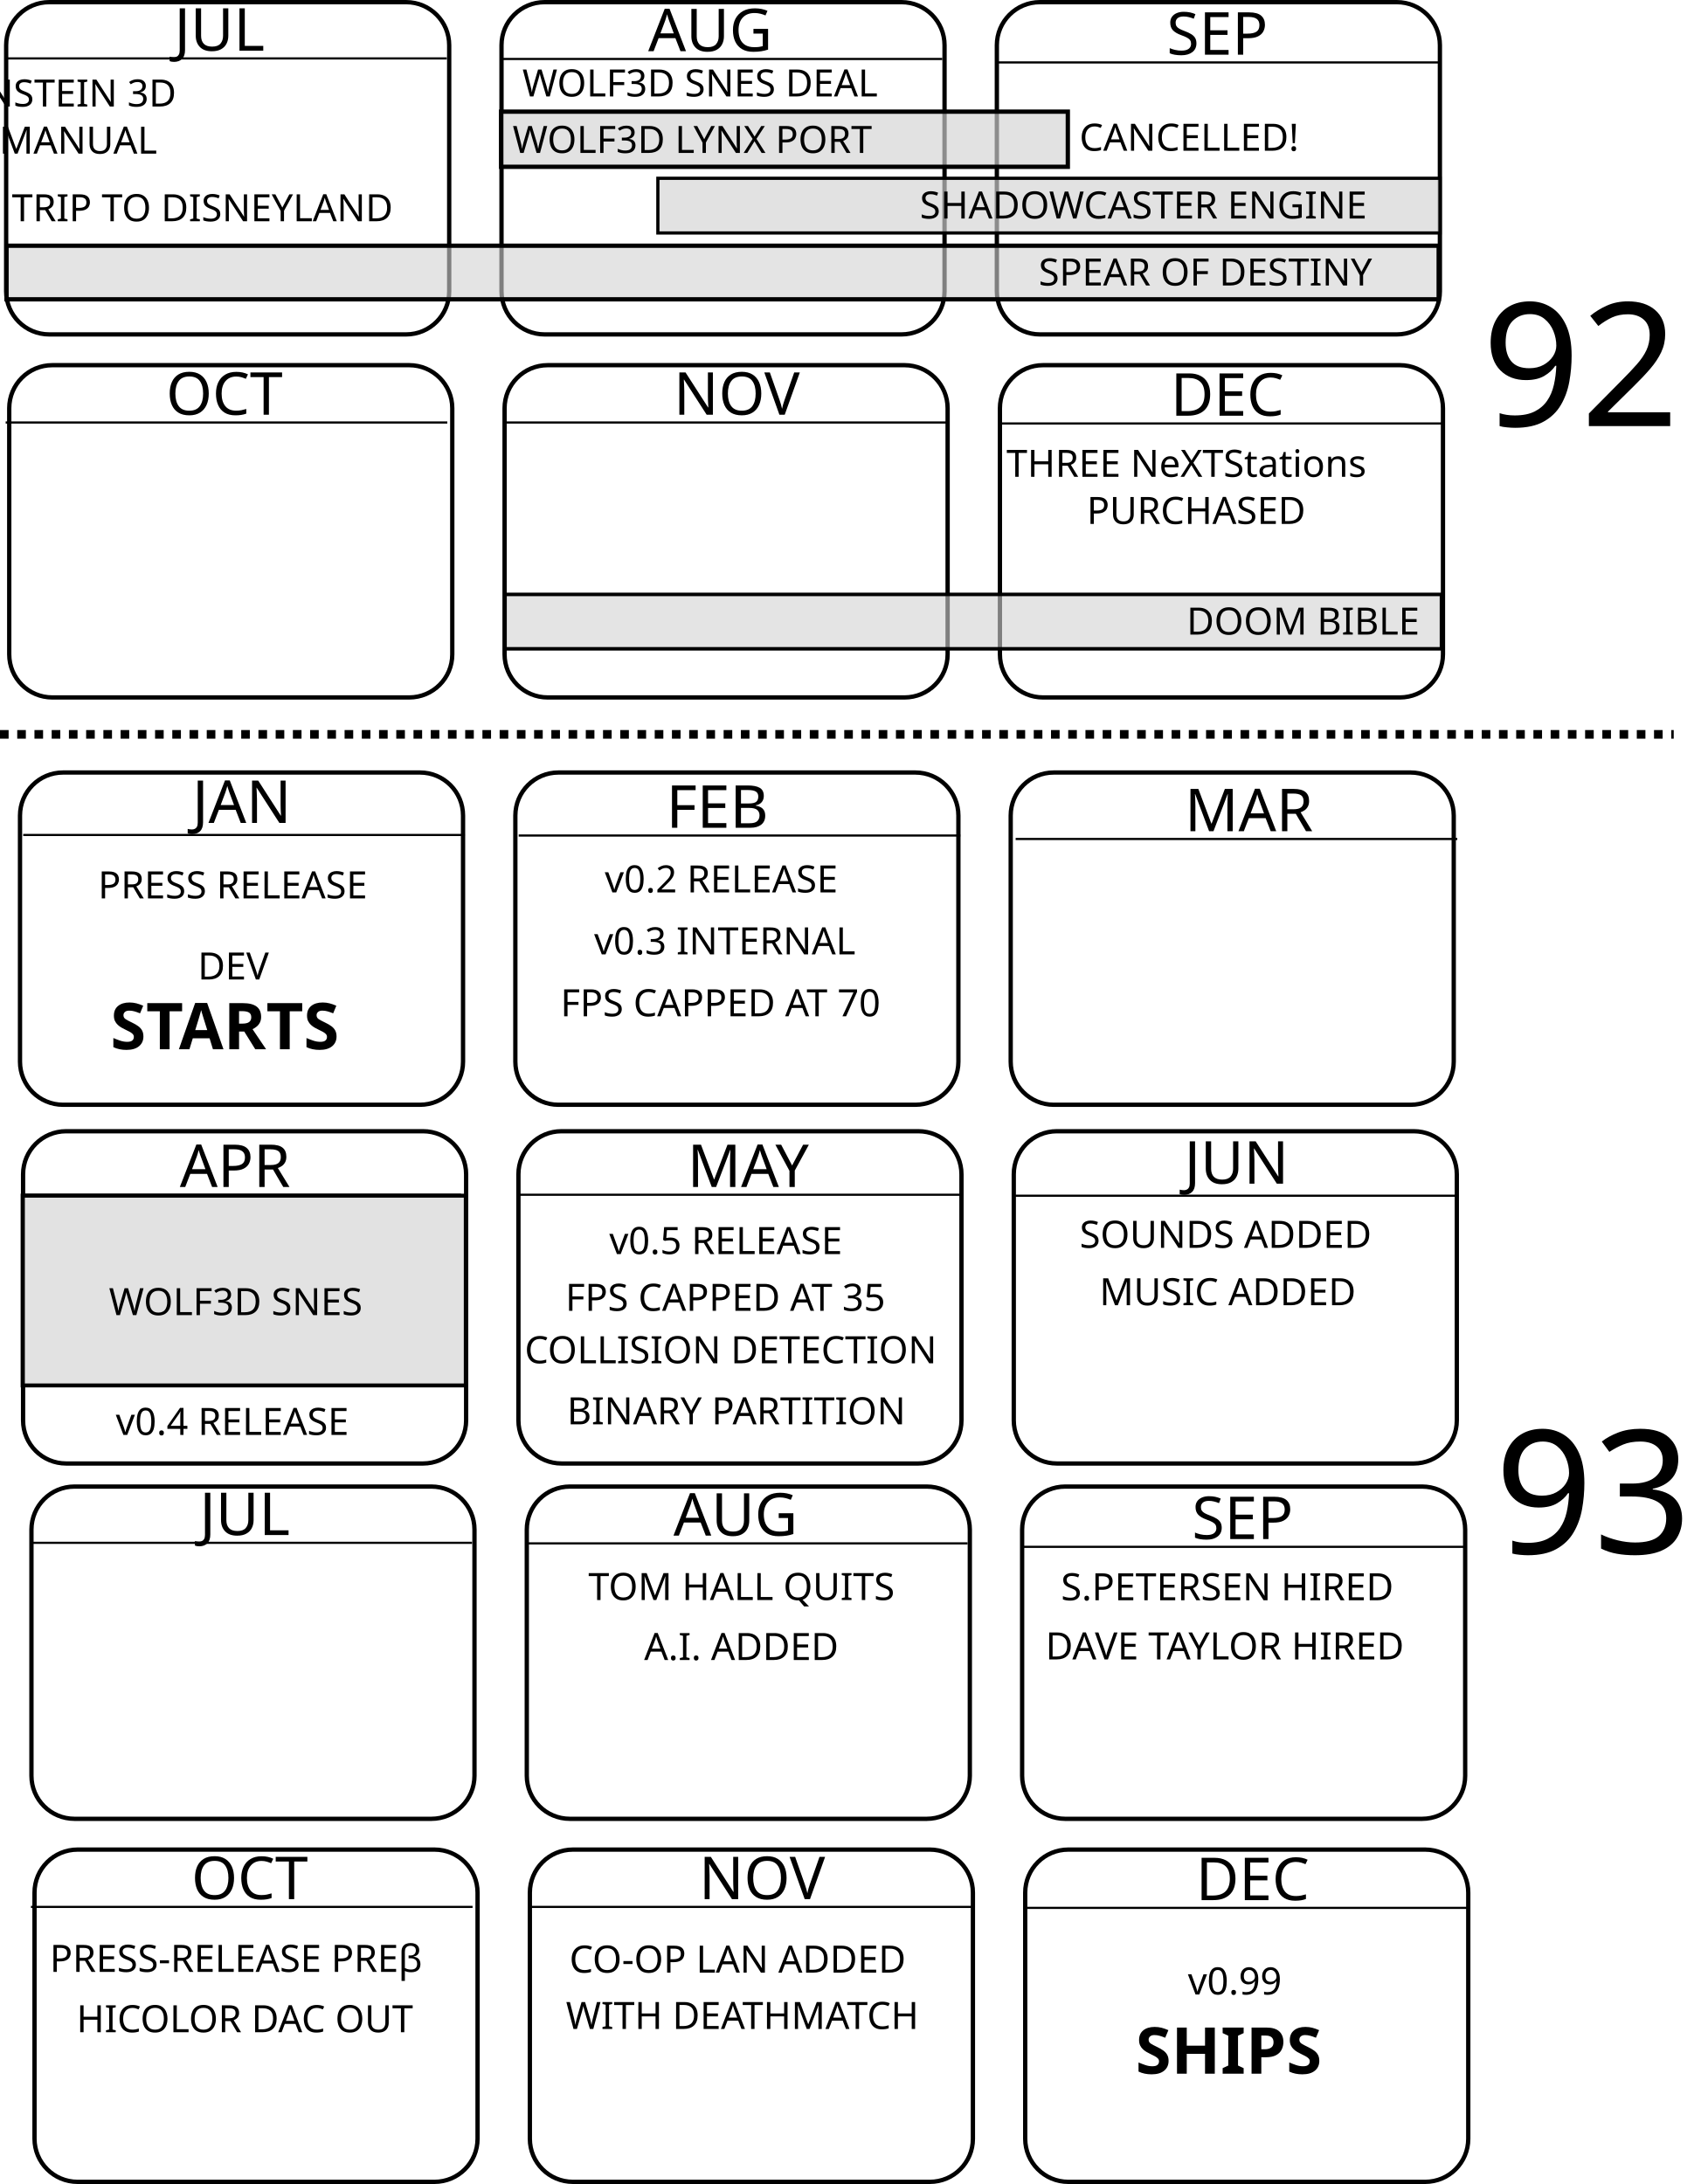
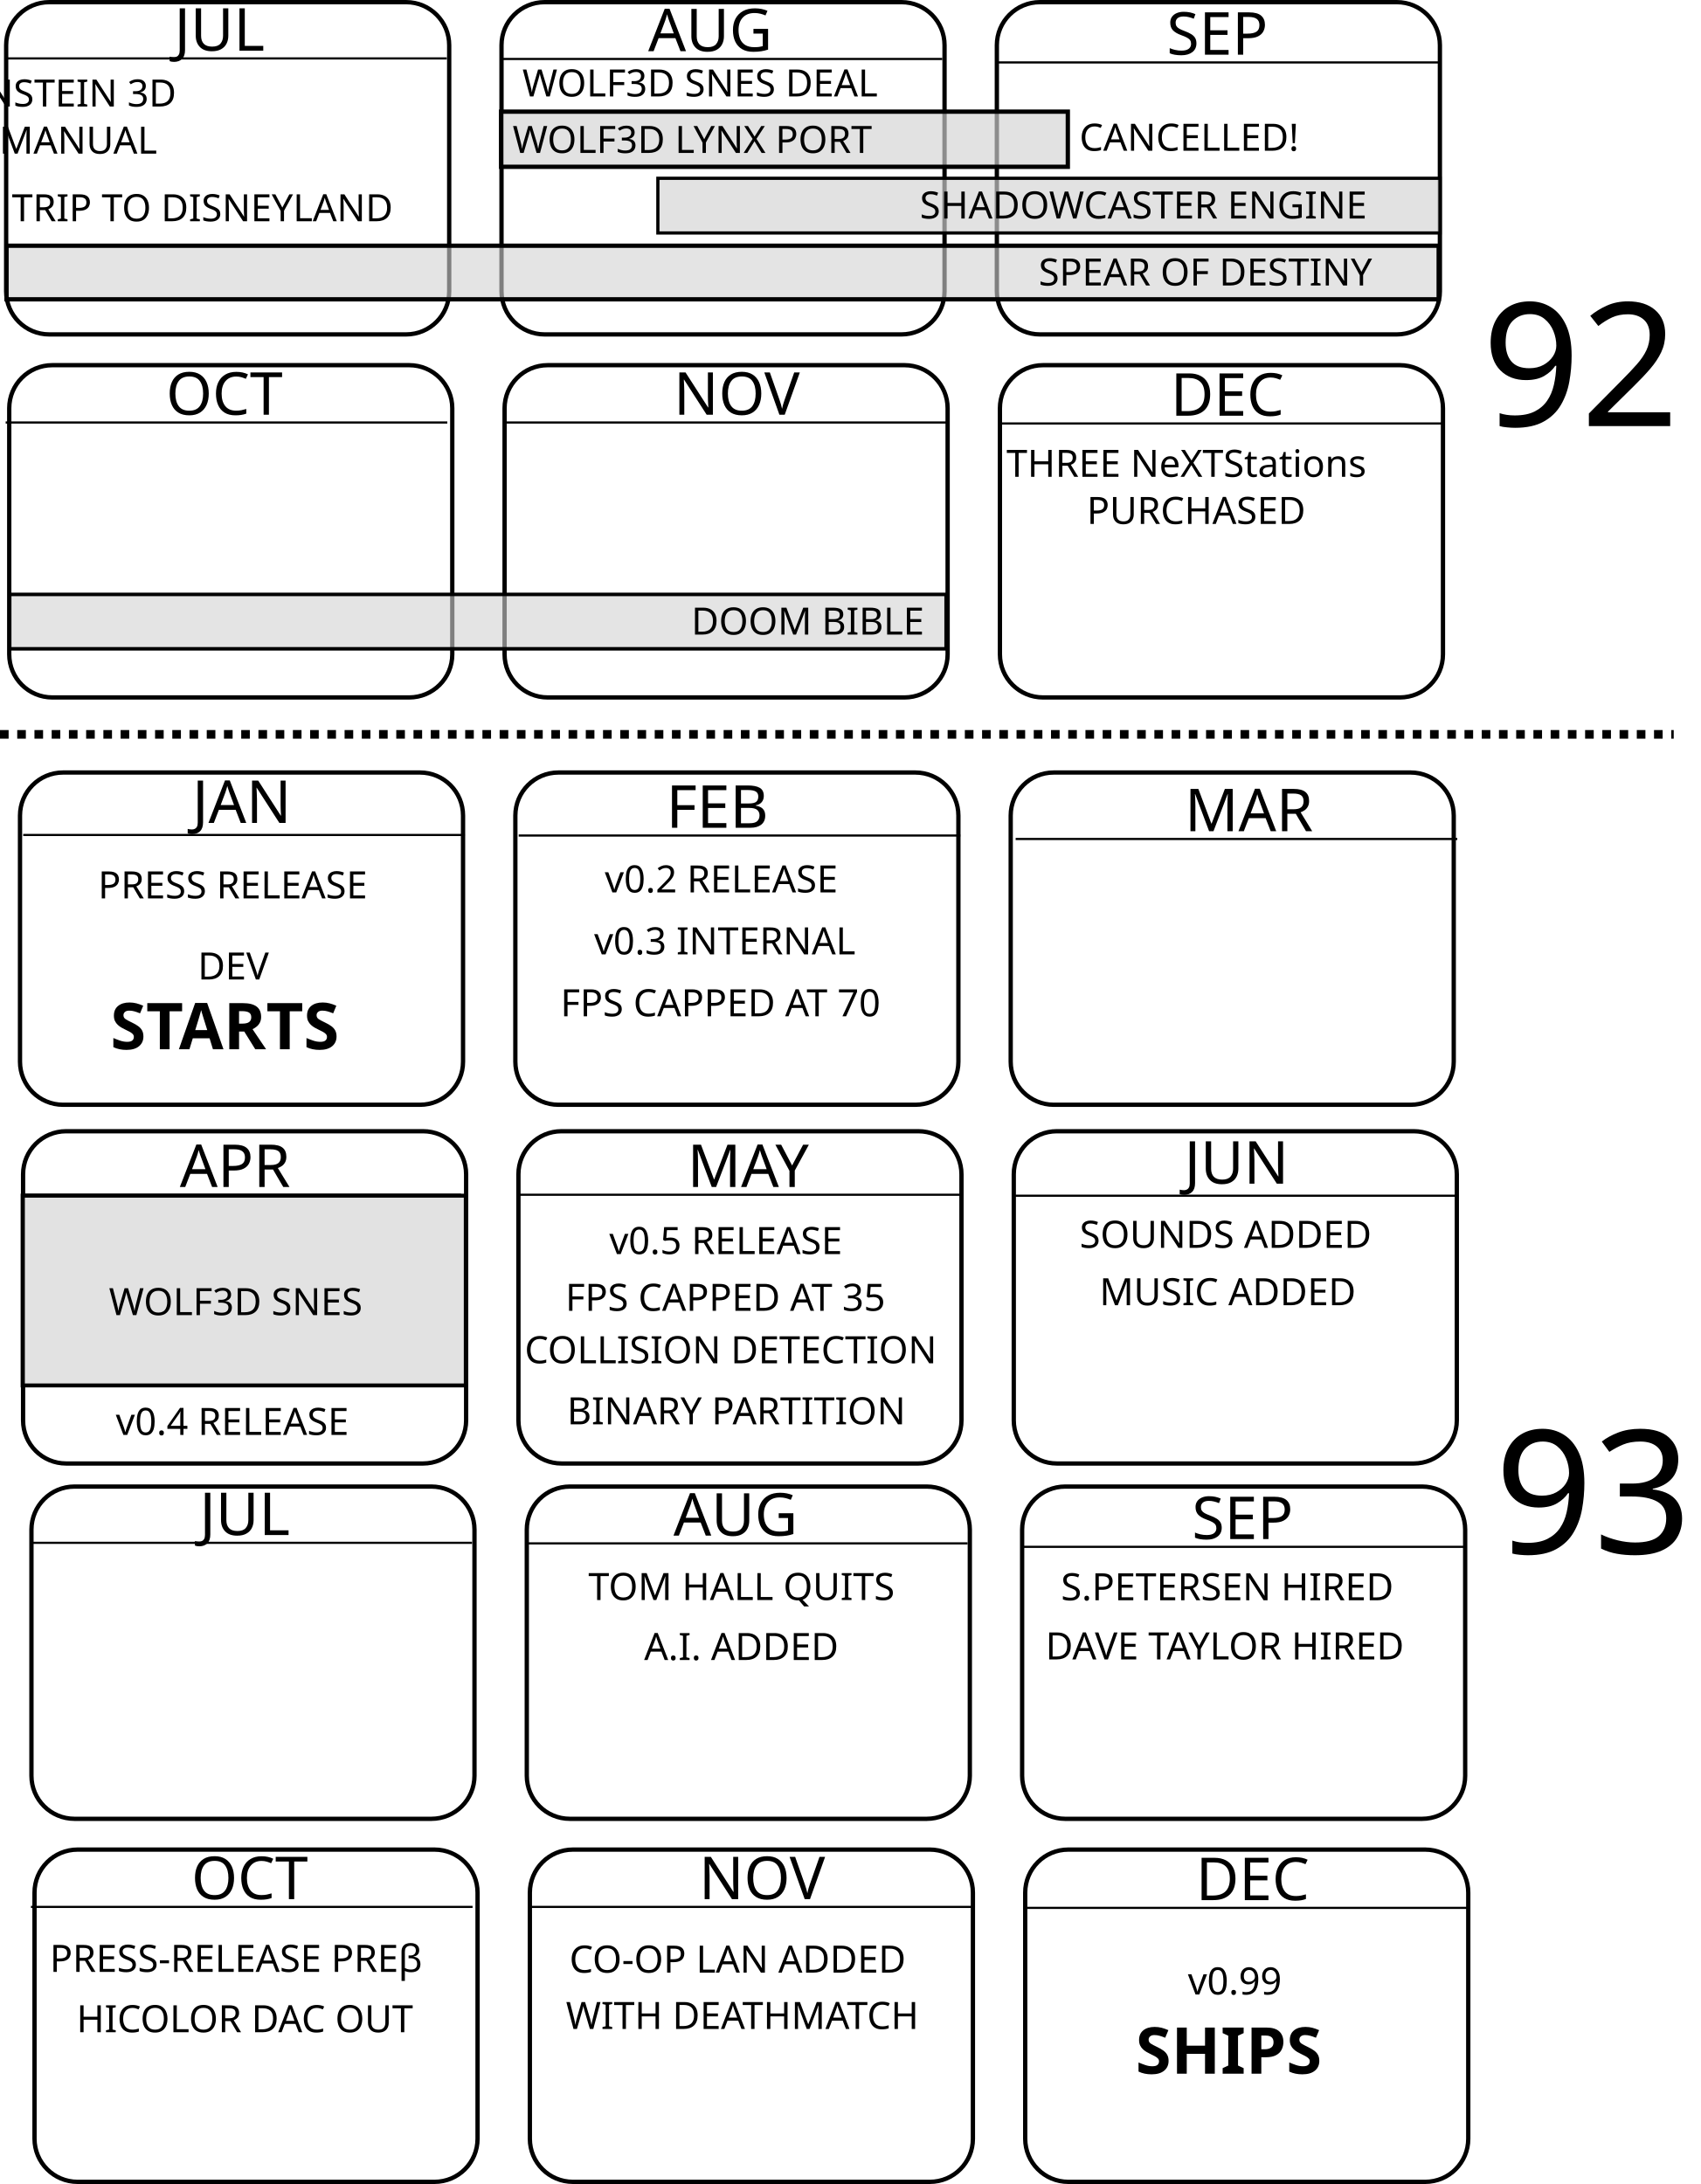
<svg xmlns="http://www.w3.org/2000/svg" width="222.812mm" height="286.212mm" viewBox="0 0 789.49 1014.137" id="svg2" version="1.1">
  <defs id="defs4" />
  <g id="layer1" transform="translate(-37.57143,-13.07656)">
    <text xml:space="preserve" style="font-style:normal;font-weight:normal;font-size:14px;line-height:125%;font-family:Sans;letter-spacing:0px;word-spacing:0px;fill:#000000;fill-opacity:1;stroke:none;stroke-width:1px;stroke-linecap:butt;stroke-linejoin:miter;stroke-opacity:1" x="725.714" y="210.934" id="text4300">
      <tspan id="tspan4302" x="725.714" y="210.934" style="font-size:80px">92</tspan>
    </text>
    <text xml:space="preserve" style="font-style:normal;font-weight:normal;font-size:14px;line-height:125%;font-family:Sans;letter-spacing:0px;word-spacing:0px;fill:#000000;fill-opacity:1;stroke:none;stroke-width:1px;stroke-linecap:butt;stroke-linejoin:miter;stroke-opacity:1" x="731.632" y="734.456" id="text4300-0">
      <tspan id="tspan4302-2" x="731.632" y="734.456" style="font-size:80px">93</tspan>
    </text>
    <g id="g4396" transform="translate(0,7.4960316e-5)">
      <rect ry="20" y="14.076" x="40.429" height="154.286" width="205.714" id="rect4362" style="fill:none;fill-opacity:1;stroke:#000000;stroke-width:2;stroke-linecap:butt;stroke-miterlimit:4;stroke-dasharray:none;stroke-dashoffset:0;stroke-opacity:1" />
      <rect ry="20" y="14.076" x="270.429" height="154.286" width="205.714" id="rect4362-1" style="fill:none;fill-opacity:1;stroke:#000000;stroke-width:2;stroke-linecap:butt;stroke-miterlimit:4;stroke-dasharray:none;stroke-dashoffset:0;stroke-opacity:1" />
      <rect ry="20" y="14.076" x="500.429" height="154.286" width="205.714" id="rect4362-3" style="fill:none;fill-opacity:1;stroke:#000000;stroke-width:2;stroke-linecap:butt;stroke-miterlimit:4;stroke-dasharray:none;stroke-dashoffset:0;stroke-opacity:1" />
    </g>
    <g transform="translate(1.428552,168.5714)" id="g4396-2">
      <rect ry="20" y="14.076" x="40.429" height="154.286" width="205.714" id="rect4362-7" style="fill:none;fill-opacity:1;stroke:#000000;stroke-width:2;stroke-linecap:butt;stroke-miterlimit:4;stroke-dasharray:none;stroke-dashoffset:0;stroke-opacity:1" />
      <rect ry="20" y="14.076" x="270.429" height="154.286" width="205.714" id="rect4362-1-1" style="fill:none;fill-opacity:1;stroke:#000000;stroke-width:2;stroke-linecap:butt;stroke-miterlimit:4;stroke-dasharray:none;stroke-dashoffset:0;stroke-opacity:1" />
      <rect ry="20" y="14.076" x="500.429" height="154.286" width="205.714" id="rect4362-3-4" style="fill:none;fill-opacity:1;stroke:#000000;stroke-width:2;stroke-linecap:butt;stroke-miterlimit:4;stroke-dasharray:none;stroke-dashoffset:0;stroke-opacity:1" />
    </g>
    <g id="g4396-1" transform="translate(6.428562,357.7143)">
      <rect ry="20" y="14.076" x="40.429" height="154.286" width="205.714" id="rect4362-36" style="fill:none;fill-opacity:1;stroke:#000000;stroke-width:2;stroke-linecap:butt;stroke-miterlimit:4;stroke-dasharray:none;stroke-dashoffset:0;stroke-opacity:1" />
      <rect ry="20" y="14.076" x="270.429" height="154.286" width="205.714" id="rect4362-1-4" style="fill:none;fill-opacity:1;stroke:#000000;stroke-width:2;stroke-linecap:butt;stroke-miterlimit:4;stroke-dasharray:none;stroke-dashoffset:0;stroke-opacity:1" />
      <rect ry="20" y="14.076" x="500.429" height="154.286" width="205.714" id="rect4362-3-8" style="fill:none;fill-opacity:1;stroke:#000000;stroke-width:2;stroke-linecap:butt;stroke-miterlimit:4;stroke-dasharray:none;stroke-dashoffset:0;stroke-opacity:1" />
    </g>
    <rect style="fill:none;fill-opacity:1;stroke:#000000;stroke-width:2;stroke-linecap:butt;stroke-miterlimit:4;stroke-dasharray:none;stroke-dashoffset:0;stroke-opacity:1" id="rect4362-7-3" width="205.714" height="154.286" x="48.286" y="538.362" ry="20" />
    <rect style="fill:none;fill-opacity:1;stroke:#000000;stroke-width:2;stroke-linecap:butt;stroke-miterlimit:4;stroke-dasharray:none;stroke-dashoffset:0;stroke-opacity:1" id="rect4362-1-1-4" width="205.714" height="154.286" x="278.286" y="538.362" ry="20" />
    <rect style="fill:none;fill-opacity:1;stroke:#000000;stroke-width:2;stroke-linecap:butt;stroke-miterlimit:4;stroke-dasharray:none;stroke-dashoffset:0;stroke-opacity:1" id="rect4362-3-4-3" width="205.714" height="154.286" x="508.286" y="538.362" ry="20" />
    <path style="fill:none;fill-rule:evenodd;stroke:#000000;stroke-width:4;stroke-linecap:butt;stroke-linejoin:miter;stroke-miterlimit:4;stroke-dasharray:4, 4;stroke-dashoffset:0;stroke-opacity:1" d="m 37.571,354.077 777.143,0" id="path4519" />
    <path style="fill:none;fill-rule:evenodd;stroke:#000000;stroke-width:1px;stroke-linecap:butt;stroke-linejoin:miter;stroke-opacity:1" d="m 39.978,40.202 205.054,0" id="path4521" />
    <text xml:space="preserve" style="font-style:normal;font-weight:normal;font-size:14px;line-height:125%;font-family:Sans;letter-spacing:0px;word-spacing:0px;fill:#000000;fill-opacity:1;stroke:none;stroke-width:1px;stroke-linecap:butt;stroke-linejoin:miter;stroke-opacity:1" x="118.479" y="36.597" id="text4523">
      <tspan id="tspan4525" x="118.479" y="36.597" style="font-size:27.5px">JUL</tspan>
    </text>
    <path style="fill:none;fill-rule:evenodd;stroke:#000000;stroke-width:1px;stroke-linecap:butt;stroke-linejoin:miter;stroke-opacity:1" d="m 270.044,40.46 205.054,0" id="path4521-7" />
    <text xml:space="preserve" style="font-style:normal;font-weight:normal;font-size:14px;line-height:125%;font-family:Sans;letter-spacing:0px;word-spacing:0px;fill:#000000;fill-opacity:1;stroke:none;stroke-width:1px;stroke-linecap:butt;stroke-linejoin:miter;stroke-opacity:1" x="338.545" y="36.855" id="text4523-1">
      <tspan id="tspan4525-2" x="338.545" y="36.855" style="font-size:27.5px">AUG</tspan>
    </text>
    <path style="fill:none;fill-rule:evenodd;stroke:#000000;stroke-width:1px;stroke-linecap:butt;stroke-linejoin:miter;stroke-opacity:1" d="m 500.785,42.065 205.054,0" id="path4521-3" />
    <text xml:space="preserve" style="font-style:normal;font-weight:normal;font-size:14px;line-height:125%;font-family:Sans;letter-spacing:0px;word-spacing:0px;fill:#000000;fill-opacity:1;stroke:none;stroke-width:1px;stroke-linecap:butt;stroke-linejoin:miter;stroke-opacity:1" x="579.287" y="38.46" id="text4523-17">
      <tspan id="tspan4525-1" x="579.287" y="38.46" style="font-size:27.5px">SEP</tspan>
    </text>
    <path style="fill:none;fill-rule:evenodd;stroke:#000000;stroke-width:1px;stroke-linecap:butt;stroke-linejoin:miter;stroke-opacity:1" d="m 40.203,209.263 205.054,0" id="path4521-2" />
    <text xml:space="preserve" style="font-style:normal;font-weight:normal;font-size:14px;line-height:125%;font-family:Sans;letter-spacing:0px;word-spacing:0px;fill:#000000;fill-opacity:1;stroke:none;stroke-width:1px;stroke-linecap:butt;stroke-linejoin:miter;stroke-opacity:1" x="114.705" y="205.657" id="text4523-7">
      <tspan id="tspan4525-6" x="114.705" y="205.657" style="font-size:27.5px">OCT</tspan>
    </text>
    <path style="fill:none;fill-rule:evenodd;stroke:#000000;stroke-width:1px;stroke-linecap:butt;stroke-linejoin:miter;stroke-opacity:1" d="m 271.846,209.263 205.054,0" id="path4521-37" />
    <text xml:space="preserve" style="font-style:normal;font-weight:normal;font-size:14px;line-height:125%;font-family:Sans;letter-spacing:0px;word-spacing:0px;fill:#000000;fill-opacity:1;stroke:none;stroke-width:1px;stroke-linecap:butt;stroke-linejoin:miter;stroke-opacity:1" x="350.348" y="205.657" id="text4523-5">
      <tspan id="tspan4525-7" x="350.348" y="205.657" style="font-size:27.5px">NOV</tspan>
    </text>
    <path style="fill:none;fill-rule:evenodd;stroke:#000000;stroke-width:1px;stroke-linecap:butt;stroke-linejoin:miter;stroke-opacity:1" d="m 502.588,209.713 205.054,0" id="path4521-1" />
    <text xml:space="preserve" style="font-style:normal;font-weight:normal;font-size:14px;line-height:125%;font-family:Sans;letter-spacing:0px;word-spacing:0px;fill:#000000;fill-opacity:1;stroke:none;stroke-width:1px;stroke-linecap:butt;stroke-linejoin:miter;stroke-opacity:1" x="581.089" y="206.108" id="text4523-0">
      <tspan id="tspan4525-0" x="581.089" y="206.108" style="font-size:27.5px">DEC</tspan>
    </text>
    <g id="g4396-7" transform="translate(11.74028,689.2803)">
      <rect ry="20" y="14.076" x="40.429" height="154.286" width="205.714" id="rect4362-2" style="fill:none;fill-opacity:1;stroke:#000000;stroke-width:2;stroke-linecap:butt;stroke-miterlimit:4;stroke-dasharray:none;stroke-dashoffset:0;stroke-opacity:1" />
      <rect ry="20" y="14.076" x="270.429" height="154.286" width="205.714" id="rect4362-1-2" style="fill:none;fill-opacity:1;stroke:#000000;stroke-width:2;stroke-linecap:butt;stroke-miterlimit:4;stroke-dasharray:none;stroke-dashoffset:0;stroke-opacity:1" />
      <rect ry="20" y="14.076" x="500.429" height="154.286" width="205.714" id="rect4362-3-1" style="fill:none;fill-opacity:1;stroke:#000000;stroke-width:2;stroke-linecap:butt;stroke-miterlimit:4;stroke-dasharray:none;stroke-dashoffset:0;stroke-opacity:1" />
    </g>
    <rect style="fill:none;fill-opacity:1;stroke:#000000;stroke-width:2;stroke-linecap:butt;stroke-miterlimit:4;stroke-dasharray:none;stroke-dashoffset:0;stroke-opacity:1" id="rect4362-7-0" width="205.714" height="154.286" x="53.597" y="871.928" ry="20" />
    <rect style="fill:none;fill-opacity:1;stroke:#000000;stroke-width:2;stroke-linecap:butt;stroke-miterlimit:4;stroke-dasharray:none;stroke-dashoffset:0;stroke-opacity:1" id="rect4362-1-1-8" width="205.714" height="154.286" x="283.597" y="871.928" ry="20" />
    <rect style="fill:none;fill-opacity:1;stroke:#000000;stroke-width:2;stroke-linecap:butt;stroke-miterlimit:4;stroke-dasharray:none;stroke-dashoffset:0;stroke-opacity:1" id="rect4362-3-4-39" width="205.714" height="154.286" x="513.597" y="871.928" ry="20" />
    <path style="fill:none;fill-rule:evenodd;stroke:#000000;stroke-width:1px;stroke-linecap:butt;stroke-linejoin:miter;stroke-opacity:1" d="m 51.718,729.482 205.054,0" id="path4521-71" />
    <text xml:space="preserve" style="font-style:normal;font-weight:normal;font-size:14px;line-height:125%;font-family:Sans;letter-spacing:0px;word-spacing:0px;fill:#000000;fill-opacity:1;stroke:none;stroke-width:1px;stroke-linecap:butt;stroke-linejoin:miter;stroke-opacity:1" x="130.22" y="725.877" id="text4523-8">
      <tspan id="tspan4525-16" x="130.22" y="725.877" style="font-size:27.5px">JUL</tspan>
    </text>
    <path style="fill:none;fill-rule:evenodd;stroke:#000000;stroke-width:1px;stroke-linecap:butt;stroke-linejoin:miter;stroke-opacity:1" d="m 281.784,729.74 205.054,0" id="path4521-7-3" />
    <text xml:space="preserve" style="font-style:normal;font-weight:normal;font-size:14px;line-height:125%;font-family:Sans;letter-spacing:0px;word-spacing:0px;fill:#000000;fill-opacity:1;stroke:none;stroke-width:1px;stroke-linecap:butt;stroke-linejoin:miter;stroke-opacity:1" x="350.285" y="726.135" id="text4523-1-3">
      <tspan id="tspan4525-2-5" x="350.285" y="726.135" style="font-size:27.5px">AUG</tspan>
    </text>
    <path style="fill:none;fill-rule:evenodd;stroke:#000000;stroke-width:1px;stroke-linecap:butt;stroke-linejoin:miter;stroke-opacity:1" d="m 512.525,731.345 205.054,0" id="path4521-3-7" />
    <text xml:space="preserve" style="font-style:normal;font-weight:normal;font-size:14px;line-height:125%;font-family:Sans;letter-spacing:0px;word-spacing:0px;fill:#000000;fill-opacity:1;stroke:none;stroke-width:1px;stroke-linecap:butt;stroke-linejoin:miter;stroke-opacity:1" x="591.027" y="727.74" id="text4523-17-4">
      <tspan id="tspan4525-1-7" x="591.027" y="727.74" style="font-size:27.5px">SEP</tspan>
    </text>
    <path style="fill:none;fill-rule:evenodd;stroke:#000000;stroke-width:1px;stroke-linecap:butt;stroke-linejoin:miter;stroke-opacity:1" d="m 51.944,898.543 205.054,0" id="path4521-2-4" />
    <text xml:space="preserve" style="font-style:normal;font-weight:normal;font-size:14px;line-height:125%;font-family:Sans;letter-spacing:0px;word-spacing:0px;fill:#000000;fill-opacity:1;stroke:none;stroke-width:1px;stroke-linecap:butt;stroke-linejoin:miter;stroke-opacity:1" x="126.445" y="894.938" id="text4523-7-0">
      <tspan id="tspan4525-6-9" x="126.445" y="894.938" style="font-size:27.5px">OCT</tspan>
    </text>
    <path style="fill:none;fill-rule:evenodd;stroke:#000000;stroke-width:1px;stroke-linecap:butt;stroke-linejoin:miter;stroke-opacity:1" d="m 283.586,898.543 205.054,0" id="path4521-37-8" />
    <text xml:space="preserve" style="font-style:normal;font-weight:normal;font-size:14px;line-height:125%;font-family:Sans;letter-spacing:0px;word-spacing:0px;fill:#000000;fill-opacity:1;stroke:none;stroke-width:1px;stroke-linecap:butt;stroke-linejoin:miter;stroke-opacity:1" x="362.088" y="894.938" id="text4523-5-9">
      <tspan id="tspan4525-7-0" x="362.088" y="894.938" style="font-size:27.5px">NOV</tspan>
    </text>
    <path style="fill:none;fill-rule:evenodd;stroke:#000000;stroke-width:1px;stroke-linecap:butt;stroke-linejoin:miter;stroke-opacity:1" d="m 514.328,898.994 205.054,0" id="path4521-1-1" />
    <text xml:space="preserve" style="font-style:normal;font-weight:normal;font-size:14px;line-height:125%;font-family:Sans;letter-spacing:0px;word-spacing:0px;fill:#000000;fill-opacity:1;stroke:none;stroke-width:1px;stroke-linecap:butt;stroke-linejoin:miter;stroke-opacity:1" x="592.83" y="895.388" id="text4523-0-2">
      <tspan id="tspan4525-0-1" x="592.83" y="895.388" style="font-size:27.5px">DEC</tspan>
    </text>
    <path style="fill:none;fill-rule:evenodd;stroke:#000000;stroke-width:1px;stroke-linecap:butt;stroke-linejoin:miter;stroke-opacity:1" d="m 48.353,400.794 205.054,0" id="path4521-71-2" />
    <text xml:space="preserve" style="font-style:normal;font-weight:normal;font-size:14px;line-height:125%;font-family:Sans;letter-spacing:0px;word-spacing:0px;fill:#000000;fill-opacity:1;stroke:none;stroke-width:1px;stroke-linecap:butt;stroke-linejoin:miter;stroke-opacity:1" x="126.854" y="395.189" id="text4523-8-5">
      <tspan id="tspan4525-16-6" x="126.854" y="395.189" style="font-size:27.5px">JAN</tspan>
    </text>
    <path style="fill:none;fill-rule:evenodd;stroke:#000000;stroke-width:1px;stroke-linecap:butt;stroke-linejoin:miter;stroke-opacity:1" d="m 278.419,401.052 205.054,0" id="path4521-7-3-2" />
    <text xml:space="preserve" style="font-style:normal;font-weight:normal;font-size:14px;line-height:125%;font-family:Sans;letter-spacing:0px;word-spacing:0px;fill:#000000;fill-opacity:1;stroke:none;stroke-width:1px;stroke-linecap:butt;stroke-linejoin:miter;stroke-opacity:1" x="346.92" y="397.446" id="text4523-1-3-9">
      <tspan id="tspan4525-2-5-7" x="346.92" y="397.446" style="font-size:27.5px">FEB</tspan>
    </text>
    <path style="fill:none;fill-rule:evenodd;stroke:#000000;stroke-width:1px;stroke-linecap:butt;stroke-linejoin:miter;stroke-opacity:1" d="m 509.16,402.657 205.054,0" id="path4521-3-7-1" />
    <text xml:space="preserve" style="font-style:normal;font-weight:normal;font-size:14px;line-height:125%;font-family:Sans;letter-spacing:0px;word-spacing:0px;fill:#000000;fill-opacity:1;stroke:none;stroke-width:1px;stroke-linecap:butt;stroke-linejoin:miter;stroke-opacity:1" x="587.662" y="399.052" id="text4523-17-4-7">
      <tspan id="tspan4525-1-7-7" x="587.662" y="399.052" style="font-size:27.5px">MAR</tspan>
    </text>
    <path style="fill:none;fill-rule:evenodd;stroke:#000000;stroke-width:0.997px;stroke-linecap:butt;stroke-linejoin:miter;stroke-opacity:1" d="m 47.867,567.855 203.765,0" id="path4521-2-4-5" />
    <text xml:space="preserve" style="font-style:normal;font-weight:normal;font-size:14px;line-height:125%;font-family:Sans;letter-spacing:0px;word-spacing:0px;fill:#000000;fill-opacity:1;stroke:none;stroke-width:1px;stroke-linecap:butt;stroke-linejoin:miter;stroke-opacity:1" x="121.08" y="564.249" id="text4523-7-0-3">
      <tspan id="tspan4525-6-9-5" x="121.08" y="564.249" style="font-size:27.5px">APR</tspan>
    </text>
    <path style="fill:none;fill-rule:evenodd;stroke:#000000;stroke-width:1px;stroke-linecap:butt;stroke-linejoin:miter;stroke-opacity:1" d="m 278.221,567.855 205.054,0" id="path4521-37-8-5" />
    <text xml:space="preserve" style="font-style:normal;font-weight:normal;font-size:14px;line-height:125%;font-family:Sans;letter-spacing:0px;word-spacing:0px;fill:#000000;fill-opacity:1;stroke:none;stroke-width:1px;stroke-linecap:butt;stroke-linejoin:miter;stroke-opacity:1" x="356.723" y="564.249" id="text4523-5-9-6">
      <tspan id="tspan4525-7-0-8" x="356.723" y="564.249" style="font-size:27.5px">MAY</tspan>
    </text>
    <path style="fill:none;fill-rule:evenodd;stroke:#000000;stroke-width:1px;stroke-linecap:butt;stroke-linejoin:miter;stroke-opacity:1" d="m 508.963,568.305 205.054,0" id="path4521-1-1-9" />
    <text xml:space="preserve" style="font-style:normal;font-weight:normal;font-size:14px;line-height:125%;font-family:Sans;letter-spacing:0px;word-spacing:0px;fill:#000000;fill-opacity:1;stroke:none;stroke-width:1px;stroke-linecap:butt;stroke-linejoin:miter;stroke-opacity:1" x="587.464" y="562.7" id="text4523-0-2-2">
      <tspan id="tspan4525-0-1-6" x="587.464" y="562.7" style="font-size:27.5px">JUN</tspan>
    </text>
    <text xml:space="preserve" style="font-style:normal;font-weight:normal;font-size:17.5px;line-height:125%;font-family:Sans;letter-spacing:0px;word-spacing:0px;fill:#000000;fill-opacity:1;stroke:none;stroke-width:1px;stroke-linecap:butt;stroke-linejoin:miter;stroke-opacity:1" x="318.378" y="427.479" id="text4793">
      <tspan id="tspan4795" x="318.378" y="427.479">v0.2 RELEASE</tspan>
    </text>
    <text xml:space="preserve" style="font-style:normal;font-weight:normal;font-size:17.5px;line-height:125%;font-family:Sans;letter-spacing:0px;word-spacing:0px;fill:#000000;fill-opacity:1;stroke:none;stroke-width:1px;stroke-linecap:butt;stroke-linejoin:miter;stroke-opacity:1" x="91.327" y="679.388" id="text4793-7">
      <tspan id="tspan4795-4" x="91.327" y="679.388">v0.4 RELEASE</tspan>
    </text>
    <text xml:space="preserve" style="font-style:normal;font-weight:normal;font-size:17.5px;line-height:125%;font-family:Sans;letter-spacing:0px;word-spacing:0px;fill:#000000;fill-opacity:1;stroke:none;stroke-width:1px;stroke-linecap:butt;stroke-linejoin:miter;stroke-opacity:1" x="320.474" y="595.395" id="text4793-2">
      <tspan id="tspan4795-44" x="320.474" y="595.395">v0.5 RELEASE</tspan>
    </text>
    <text xml:space="preserve" style="font-style:normal;font-weight:normal;font-size:17.5px;line-height:125%;font-family:Sans;letter-spacing:0px;word-spacing:0px;fill:#000000;fill-opacity:1;stroke:none;stroke-width:1px;stroke-linecap:butt;stroke-linejoin:miter;stroke-opacity:1" x="589.132" y="939.204" id="text4793-3">
      <tspan id="tspan4795-1" x="589.132" y="939.204">v0.99 </tspan>
    </text>
    <text xml:space="preserve" style="font-style:normal;font-weight:normal;font-size:17.5px;line-height:125%;font-family:Sans;letter-spacing:0px;word-spacing:0px;fill:#000000;fill-opacity:1;stroke:none;stroke-width:1px;stroke-linecap:butt;stroke-linejoin:miter;stroke-opacity:1" x="60.692" y="928.708" id="text4793-2-8">
      <tspan id="tspan4795-44-1" x="60.692" y="928.708">PRESS-RELEASE PREβ</tspan>
    </text>
    <text xml:space="preserve" style="font-style:normal;font-weight:normal;font-size:17.5px;line-height:125%;font-family:Sans;letter-spacing:0px;word-spacing:0px;fill:#000000;fill-opacity:1;stroke:none;stroke-width:1px;stroke-linecap:butt;stroke-linejoin:miter;stroke-opacity:1" x="310.749" y="756.052" id="text4793-2-3">
      <tspan id="tspan4795-44-6" x="310.749" y="756.052">TOM HALL QUITS</tspan>
    </text>
    <rect style="fill:#d3d3d3;fill-opacity:0.602;stroke:#000000;stroke-width:2.001;stroke-linecap:butt;stroke-miterlimit:4;stroke-dasharray:none;stroke-dashoffset:0;stroke-opacity:1" id="rect5043-3" width="664.995" height="24.886" x="40.589" y="127.177" />
    <text xml:space="preserve" style="font-style:normal;font-weight:normal;font-size:17.5px;line-height:125%;font-family:Sans;letter-spacing:0px;word-spacing:0px;fill:#000000;fill-opacity:1;stroke:none;stroke-width:1px;stroke-linecap:butt;stroke-linejoin:miter;stroke-opacity:1" x="519.837" y="145.645" id="text4793-2-2">
      <tspan id="tspan4795-44-65" x="519.837" y="145.645">SPEAR OF DESTINY</tspan>
    </text>
    <text xml:space="preserve" style="font-style:normal;font-weight:normal;font-size:17.5px;line-height:125%;font-family:Sans;letter-spacing:0px;word-spacing:0px;fill:#000000;fill-opacity:1;stroke:none;stroke-width:1px;stroke-linecap:butt;stroke-linejoin:miter;stroke-opacity:1;text-anchor:middle;text-align:center;" x="139.389" y="62.539" id="text4793-2-2-7">
      <tspan id="tspan4795-44-65-8" x="62.024" y="62.539">WOLFENSTEIN 3D</tspan>
      <tspan x="62.024" y="84.414" id="tspan4284">HINT MANUAL</tspan>
    </text>
    <rect style="fill:#d3d3d3;fill-opacity:0.664;stroke:#000000;stroke-width:1.494;stroke-linecap:butt;stroke-miterlimit:4;stroke-dasharray:none;stroke-dashoffset:0;stroke-opacity:1" id="rect5043" width="363.191" height="25.393" x="343.03" y="95.862" />
    <text xml:space="preserve" style="font-style:normal;font-weight:normal;font-size:17.5px;line-height:125%;font-family:Sans;letter-spacing:0px;word-spacing:0px;fill:#000000;fill-opacity:1;stroke:none;stroke-width:1px;stroke-linecap:butt;stroke-linejoin:miter;stroke-opacity:1" x="464.661" y="114.536" id="text4793-2-2-9">
      <tspan id="tspan4795-44-65-5" x="464.661" y="114.536">SHADOWCASTER ENGINE</tspan>
    </text>
    <text xml:space="preserve" style="font-style:normal;font-weight:normal;font-size:17.5px;line-height:125%;font-family:Sans;letter-spacing:0px;word-spacing:0px;fill:#000000;fill-opacity:1;stroke:none;stroke-width:1px;stroke-linecap:butt;stroke-linejoin:miter;stroke-opacity:1" x="530.207" y="756.159" id="text4793-2-3-4">
      <tspan id="tspan4795-44-6-7" x="530.207" y="756.159">S.PETERSEN HIRED</tspan>
    </text>
    <text xml:space="preserve" style="font-style:normal;font-weight:normal;font-size:17.5px;line-height:125%;font-family:Sans;letter-spacing:0px;word-spacing:0px;fill:#000000;fill-opacity:1;stroke:none;stroke-width:1px;stroke-linecap:butt;stroke-linejoin:miter;stroke-opacity:1" x="313.443" y="456.231" id="text4793-38">
      <tspan id="tspan4795-3" x="313.443" y="456.231">v0.3 INTERNAL</tspan>
    </text>
    <text xml:space="preserve" style="font-style:normal;font-weight:normal;font-size:17.5px;line-height:125%;font-family:Sans;letter-spacing:0px;word-spacing:0px;fill:#000000;fill-opacity:1;stroke:none;stroke-width:1px;stroke-linecap:butt;stroke-linejoin:miter;stroke-opacity:1" x="297.819" y="484.984" id="text4977">
      <tspan id="tspan4979" x="297.819" y="484.984">FPS CAPPED AT 70</tspan>
    </text>
    <text xml:space="preserve" style="font-style:normal;font-weight:normal;font-size:17.5px;line-height:125%;font-family:Sans;letter-spacing:0px;word-spacing:0px;fill:#000000;fill-opacity:1;stroke:none;stroke-width:1px;stroke-linecap:butt;stroke-linejoin:miter;stroke-opacity:1" x="300.099" y="621.748" id="text4977-8">
      <tspan id="tspan4979-8" x="300.099" y="621.748">FPS CAPPED AT 35</tspan>
    </text>
    <text xml:space="preserve" style="font-style:normal;font-weight:normal;font-size:17.5px;line-height:125%;font-family:Sans;letter-spacing:0px;word-spacing:0px;fill:#000000;fill-opacity:1;stroke:none;stroke-width:1px;stroke-linecap:butt;stroke-linejoin:miter;stroke-opacity:1" x="538.874" y="592.501" id="text4977-5">
      <tspan id="tspan4979-86" x="538.874" y="592.501">SOUNDS ADDED</tspan>
    </text>
    <text xml:space="preserve" style="font-style:normal;font-weight:normal;font-size:17.5px;line-height:125%;font-family:Sans;letter-spacing:0px;word-spacing:0px;fill:#000000;fill-opacity:1;stroke:none;stroke-width:1px;stroke-linecap:butt;stroke-linejoin:miter;stroke-opacity:1" x="548.094" y="619.161" id="text4977-5-3">
      <tspan id="tspan4979-86-1" x="548.094" y="619.161">MUSIC ADDED</tspan>
    </text>
    <text xml:space="preserve" style="font-style:normal;font-weight:normal;font-size:17.5px;line-height:125%;font-family:Sans;letter-spacing:0px;word-spacing:0px;fill:#000000;fill-opacity:1;stroke:none;stroke-width:1px;stroke-linecap:butt;stroke-linejoin:miter;stroke-opacity:1" x="336.658" y="783.894" id="text4977-5-3-8">
      <tspan id="tspan4979-86-1-7" x="336.658" y="783.894">A.I. ADDED</tspan>
    </text>
    <text xml:space="preserve" style="font-style:normal;font-weight:normal;font-size:17.5px;line-height:125%;font-family:Sans;letter-spacing:0px;word-spacing:0px;fill:#000000;fill-opacity:1;stroke:none;stroke-width:1px;stroke-linecap:butt;stroke-linejoin:miter;stroke-opacity:1" x="281.176" y="646.102" id="text4977-5-3-8-9">
      <tspan id="tspan4979-86-1-7-4" x="281.176" y="646.102">COLLISION DETECTION</tspan>
    </text>
    <text xml:space="preserve" style="font-style:normal;font-weight:normal;font-size:17.5px;line-height:125%;font-family:Sans;letter-spacing:0px;word-spacing:0px;fill:#000000;fill-opacity:1;stroke:none;stroke-width:1px;stroke-linecap:butt;stroke-linejoin:miter;stroke-opacity:1" x="73.116" y="956.74" id="text4977-5-3-8-6">
      <tspan x="73.116" y="956.74" id="tspan5105">HICOLOR DAC OUT</tspan>
    </text>
-     <rect style="fill:#d3d3d3;fill-opacity:0.602;stroke:#000000;stroke-width:1.63;stroke-linecap:butt;stroke-miterlimit:4;stroke-dasharray:none;stroke-dashoffset:0;stroke-opacity:1" id="rect5043-3-2" width="434.806" height="25.257" x="272.065" y="289.091" />
-     <text xml:space="preserve" style="font-style:normal;font-weight:normal;font-size:17.5px;line-height:125%;font-family:Sans;letter-spacing:0px;word-spacing:0px;fill:#000000;fill-opacity:1;stroke:none;stroke-width:1px;stroke-linecap:butt;stroke-linejoin:miter;stroke-opacity:1" x="588.571" y="307.744" id="text4793-2-2-5">
-       <tspan id="tspan4795-44-65-0" x="588.571" y="307.744">DOOM BIBLE</tspan>
-     </text>
+     <g id="g4288" transform="translate(-230,0)">
+       <rect y="289.091" x="272.065" height="25.257" width="434.806" id="rect5043-3-2" style="fill:#d3d3d3;fill-opacity:0.602;stroke:#000000;stroke-width:1.63;stroke-linecap:butt;stroke-miterlimit:4;stroke-dasharray:none;stroke-dashoffset:0;stroke-opacity:1" />
+       <text id="text4793-2-2-5" y="307.744" x="588.571" style="font-style:normal;font-weight:normal;font-size:17.5px;line-height:125%;font-family:Sans;letter-spacing:0px;word-spacing:0px;fill:#000000;fill-opacity:1;stroke:none;stroke-width:1px;stroke-linecap:butt;stroke-linejoin:miter;stroke-opacity:1" xml:space="preserve">
+         <tspan y="307.744" x="588.571" id="tspan4795-44-65-0">DOOM BIBLE</tspan>
+       </text>
+     </g>
    <text xml:space="preserve" style="font-style:normal;font-weight:normal;font-size:17.5px;line-height:125%;font-family:Sans;letter-spacing:0px;word-spacing:0px;fill:#000000;fill-opacity:1;stroke:none;stroke-width:1px;stroke-linecap:butt;stroke-linejoin:miter;stroke-opacity:1" x="301.944" y="929.063" id="text4977-5-3-1">
      <tspan id="tspan4979-86-1-5" x="301.944" y="929.063">CO-OP LAN ADDED</tspan>
    </text>
    <text xml:space="preserve" style="font-style:normal;font-weight:normal;font-size:17.5px;line-height:125%;font-family:Sans;letter-spacing:0px;word-spacing:0px;fill:#000000;fill-opacity:1;stroke:none;stroke-width:1px;stroke-linecap:butt;stroke-linejoin:miter;stroke-opacity:1" x="83.109" y="430.24" id="text4793-6">
      <tspan id="tspan4795-7" x="83.109" y="430.24">PRESS RELEASE</tspan>
    </text>
    <text xml:space="preserve" style="font-style:normal;font-weight:normal;font-size:17.5px;line-height:125%;font-family:Sans;letter-spacing:0px;word-spacing:0px;fill:#000000;fill-opacity:1;stroke:none;stroke-width:1px;stroke-linecap:butt;stroke-linejoin:miter;stroke-opacity:1" x="129.398" y="467.902" id="text4793-6-0">
      <tspan x="129.398" y="467.902" id="tspan5326">DEV</tspan>
    </text>
    <text xml:space="preserve" style="font-style:normal;font-weight:normal;font-size:17.5px;line-height:125%;font-family:Sans;letter-spacing:0px;word-spacing:0px;fill:#000000;fill-opacity:1;stroke:none;stroke-width:1px;stroke-linecap:butt;stroke-linejoin:miter;stroke-opacity:1" x="523.047" y="783.622" id="text4793-2-3-4-6">
      <tspan id="tspan4795-44-6-7-7" x="523.047" y="783.622">DAVE TAYLOR HIRED</tspan>
    </text>
    <rect style="fill:#d3d3d3;fill-opacity:0.664;stroke:#000000;stroke-width:1.829;stroke-linecap:butt;stroke-miterlimit:4;stroke-dasharray:none;stroke-dashoffset:0;stroke-opacity:1" id="rect5043-6-6" width="205.762" height="88.119" x="48.079" y="568.284" />
    <text xml:space="preserve" style="font-style:normal;font-weight:normal;font-size:17.511px;line-height:125%;font-family:Sans;letter-spacing:0px;word-spacing:0px;fill:#000000;fill-opacity:1;stroke:none;stroke-width:1px;stroke-linecap:butt;stroke-linejoin:miter;stroke-opacity:1" x="88.086" y="624.149" id="text4793-2-2-9-7-9" transform="scale(1.00063,0.9993701)">
      <tspan id="tspan4795-44-65-5-6-7" x="88.086" y="624.149">WOLF3D SNES</tspan>
    </text>
    <text xml:space="preserve" style="font-style:normal;font-weight:normal;font-size:17.5px;line-height:125%;font-family:Sans;text-align:center;letter-spacing:0px;word-spacing:0px;text-anchor:middle;fill:#000000;fill-opacity:1;stroke:none;stroke-width:1px;stroke-linecap:butt;stroke-linejoin:miter;stroke-opacity:1" x="374.008" y="57.87" id="text4793-2-2-9-7-1">
      <tspan x="374.008" y="57.87" id="tspan4380">WOLF3D SNES DEAL</tspan>
    </text>
    <text xml:space="preserve" style="font-style:normal;font-variant:normal;font-weight:bold;font-stretch:normal;font-size:30px;line-height:125%;font-family:Sans;-inkscape-font-specification:'Sans Bold';letter-spacing:0px;word-spacing:0px;fill:#000000;fill-opacity:1;stroke:none;stroke-width:1px;stroke-linecap:butt;stroke-linejoin:miter;stroke-opacity:1" x="564.838" y="975.994" id="text5373">
      <tspan id="tspan5375" x="564.838" y="975.994">SHIPS</tspan>
    </text>
    <text xml:space="preserve" style="font-style:normal;font-variant:normal;font-weight:bold;font-stretch:normal;font-size:30px;line-height:125%;font-family:Sans;-inkscape-font-specification:'Sans Bold';letter-spacing:0px;word-spacing:0px;fill:#000000;fill-opacity:1;stroke:none;stroke-width:1px;stroke-linecap:butt;stroke-linejoin:miter;stroke-opacity:1" x="88.831" y="500.3" id="text4793-6-0-1">
      <tspan x="88.831" y="500.3" id="tspan5326-6">STARTS</tspan>
    </text>
    <text xml:space="preserve" style="font-style:normal;font-weight:normal;font-size:17.5px;line-height:125%;font-family:Sans;letter-spacing:0px;word-spacing:0px;fill:#000000;fill-opacity:1;stroke:none;stroke-width:1px;stroke-linecap:butt;stroke-linejoin:miter;stroke-opacity:1" x="300.338" y="955.224" id="text4977-5-3-1-4">
      <tspan id="tspan4979-86-1-5-2" x="300.338" y="955.224">WITH DEATHMATCH</tspan>
    </text>
    <text xml:space="preserve" style="font-style:normal;font-weight:normal;font-size:17.5px;line-height:125%;font-family:Sans;letter-spacing:0px;word-spacing:0px;fill:#000000;fill-opacity:1;stroke:none;stroke-width:1px;stroke-linecap:butt;stroke-linejoin:miter;stroke-opacity:1" x="300.855" y="674.456" id="text4977-8-8">
      <tspan id="tspan4979-8-9" x="300.855" y="674.456">BINARY PARTITION</tspan>
    </text>
    <text xml:space="preserve" style="font-style:normal;font-weight:normal;font-size:17.5px;line-height:125%;font-family:Sans;text-align:center;letter-spacing:0px;word-spacing:0px;text-anchor:middle;fill:#000000;fill-opacity:1;stroke:none;stroke-width:1px;stroke-linecap:butt;stroke-linejoin:miter;stroke-opacity:1" x="604.368" y="234.498" id="text4793-0">
      <tspan id="tspan4795-0" x="604.368" y="234.498">THREE NeXTStations</tspan>
      <tspan x="604.368" y="256.373" id="tspan4346">PURCHASED</tspan>
    </text>
    <g id="g4323" transform="translate(2.046316,0)">
      <rect y="64.918" x="268.2" height="25.61" width="263.138" id="rect5043-30" style="fill:#d3d3d3;fill-opacity:0.664;stroke:#000000;stroke-width:2;stroke-linecap:butt;stroke-miterlimit:4;stroke-dasharray:none;stroke-dashoffset:0;stroke-opacity:1" />
      <text id="text4793-2-2-9-7-1-1" y="84.093" x="372.919" style="font-style:normal;font-weight:normal;font-size:17.5px;line-height:125%;font-family:Sans;text-align:center;letter-spacing:0px;word-spacing:0px;text-anchor:middle;fill:#000000;fill-opacity:1;stroke:none;stroke-width:1px;stroke-linecap:butt;stroke-linejoin:miter;stroke-opacity:1" xml:space="preserve">
        <tspan id="tspan4380-8" y="84.093" x="372.919">WOLF3D LYNX PORT</tspan>
      </text>
    </g>
    <text xml:space="preserve" style="font-style:normal;font-weight:normal;font-size:17.5px;line-height:125%;font-family:Sans;text-align:center;letter-spacing:0px;word-spacing:0px;text-anchor:middle;fill:#000000;fill-opacity:1;stroke:none;stroke-width:1px;stroke-linecap:butt;stroke-linejoin:miter;stroke-opacity:1" x="601.084" y="83.07" id="text4793-2-2-9-7-1-8">
      <tspan x="601.084" y="83.07" id="tspan4380-4">CANCELLED!</tspan>
    </text>
    <text xml:space="preserve" style="font-style:normal;font-weight:normal;font-size:17.5px;line-height:125%;font-family:Sans;text-align:center;letter-spacing:0px;word-spacing:0px;text-anchor:middle;fill:#000000;fill-opacity:1;stroke:none;stroke-width:1px;stroke-linecap:butt;stroke-linejoin:miter;stroke-opacity:1" x="140.663" y="115.811" id="text4793-2-2-9-7-1-9">
      <tspan x="140.663" y="115.811" id="tspan4380-6"> TRIP TO DISNEYLAND</tspan>
    </text>
  </g>
</svg>
